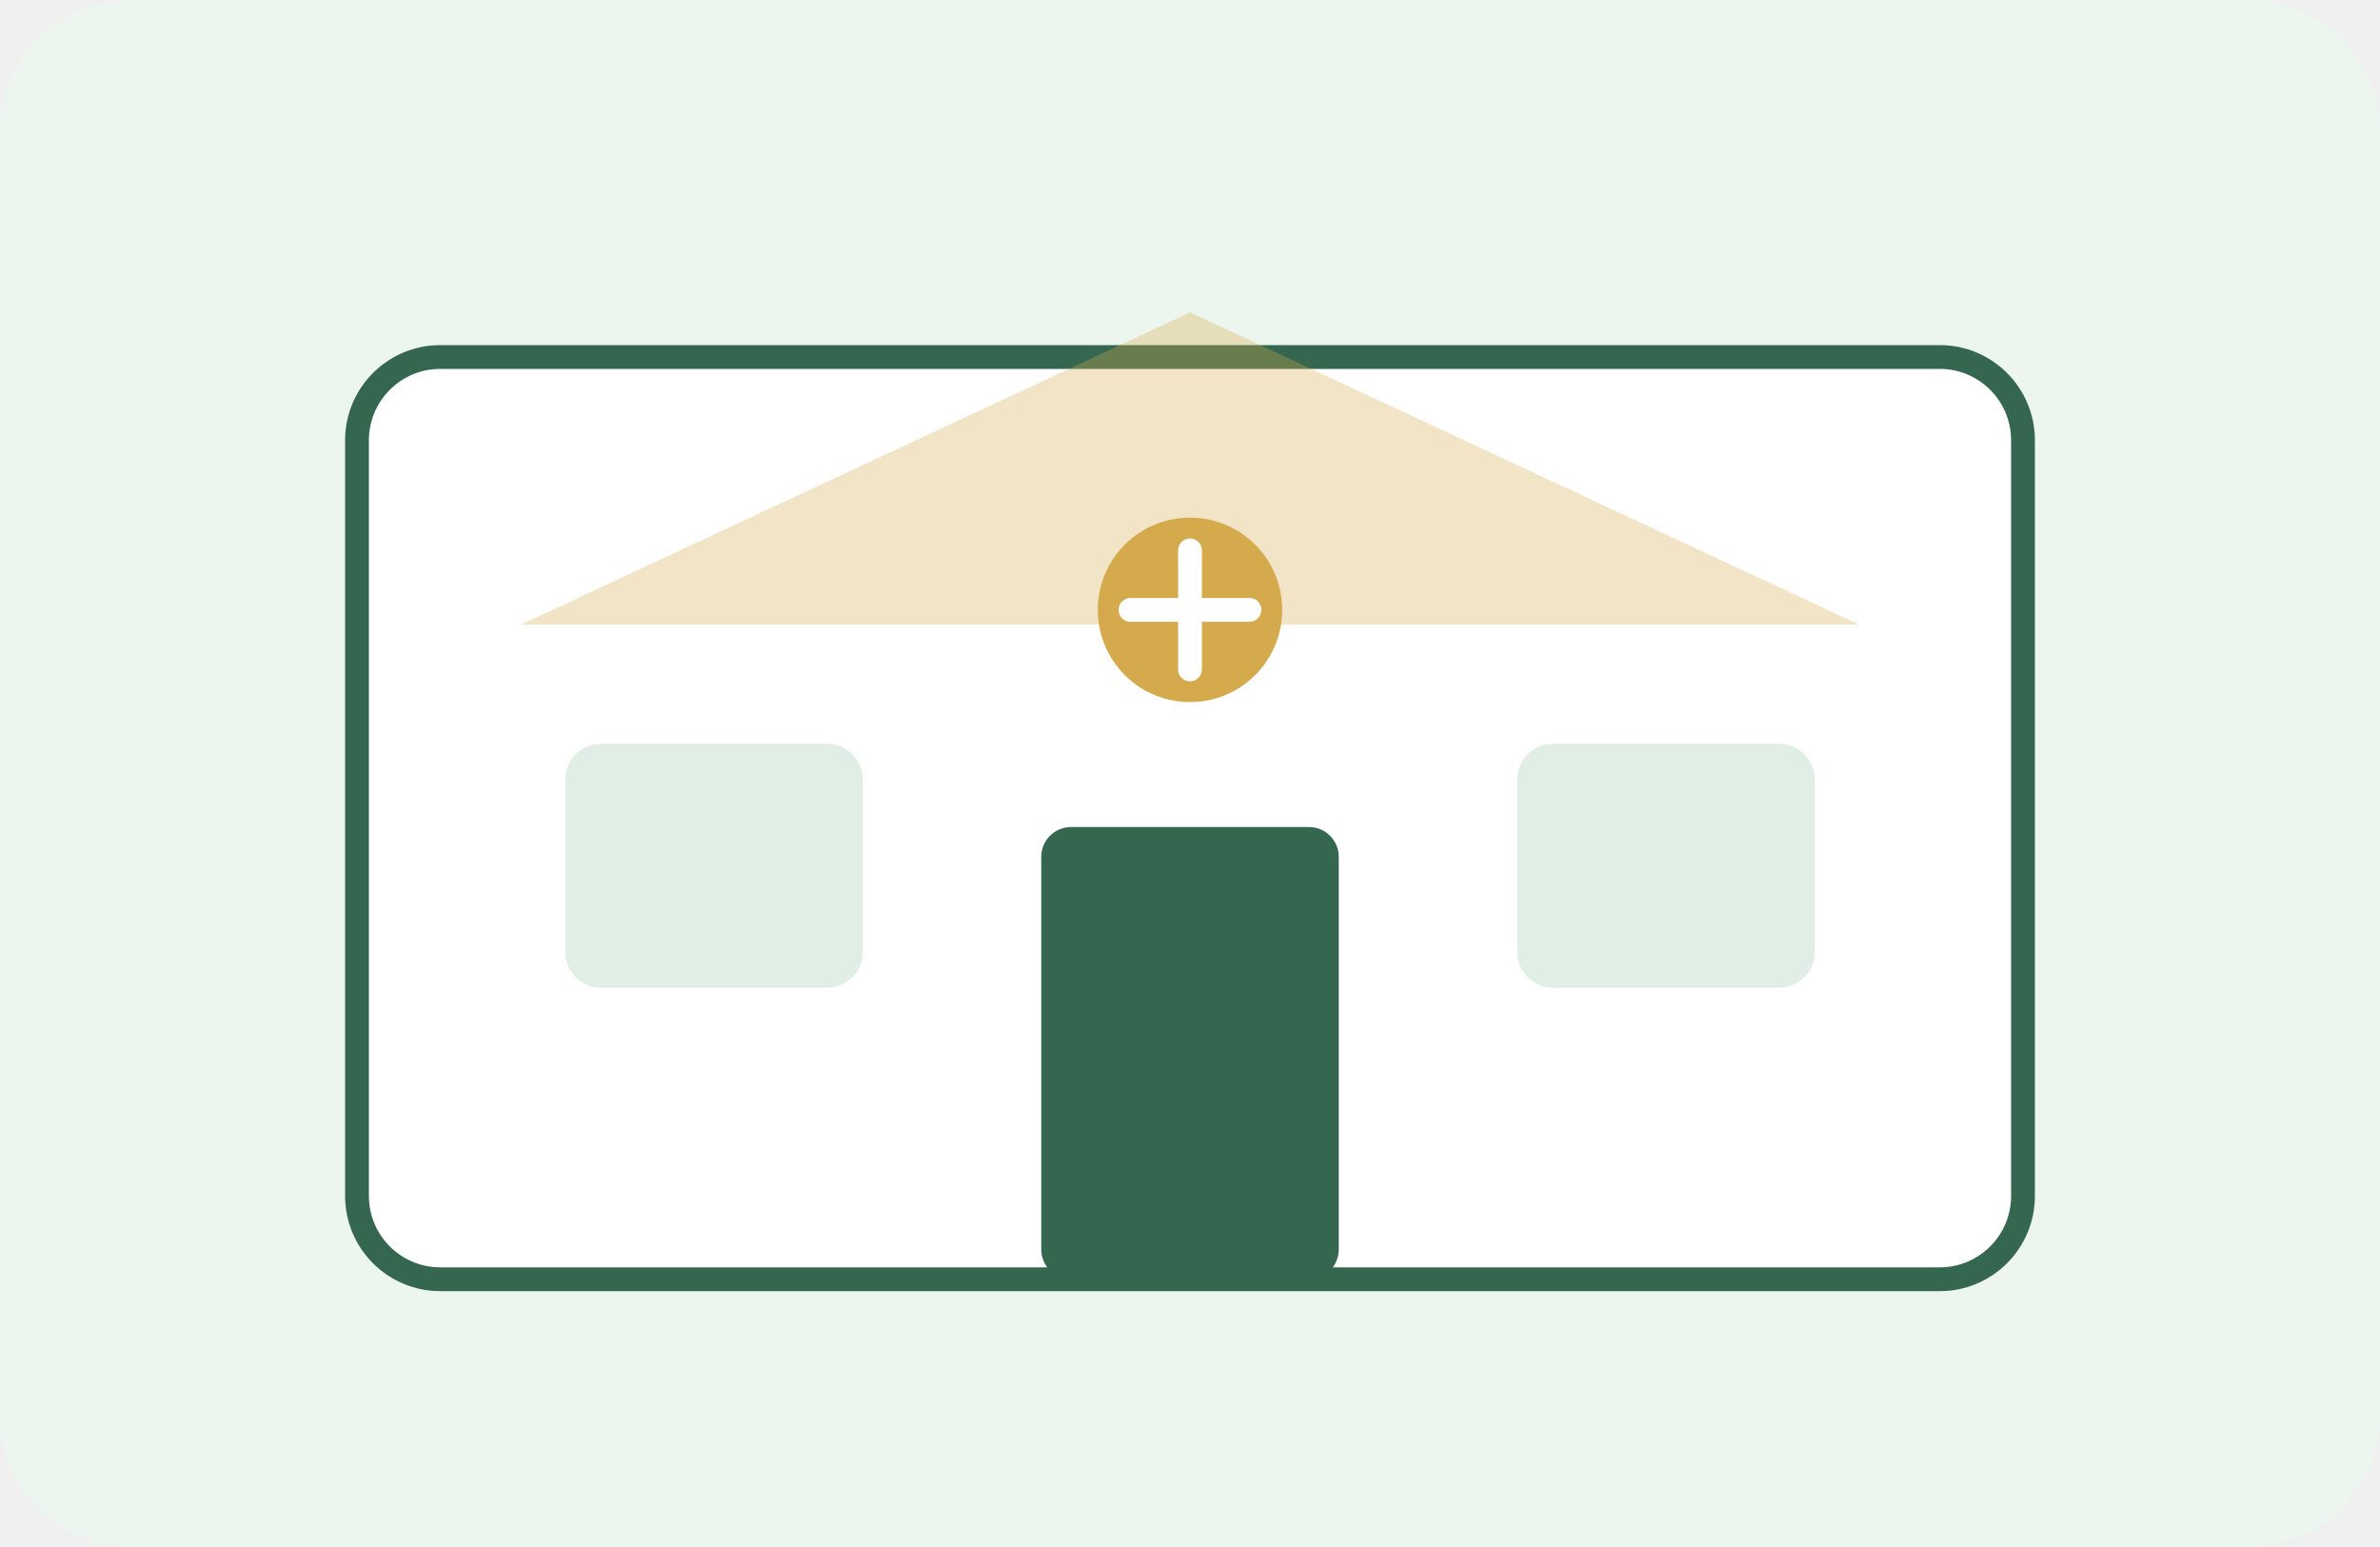
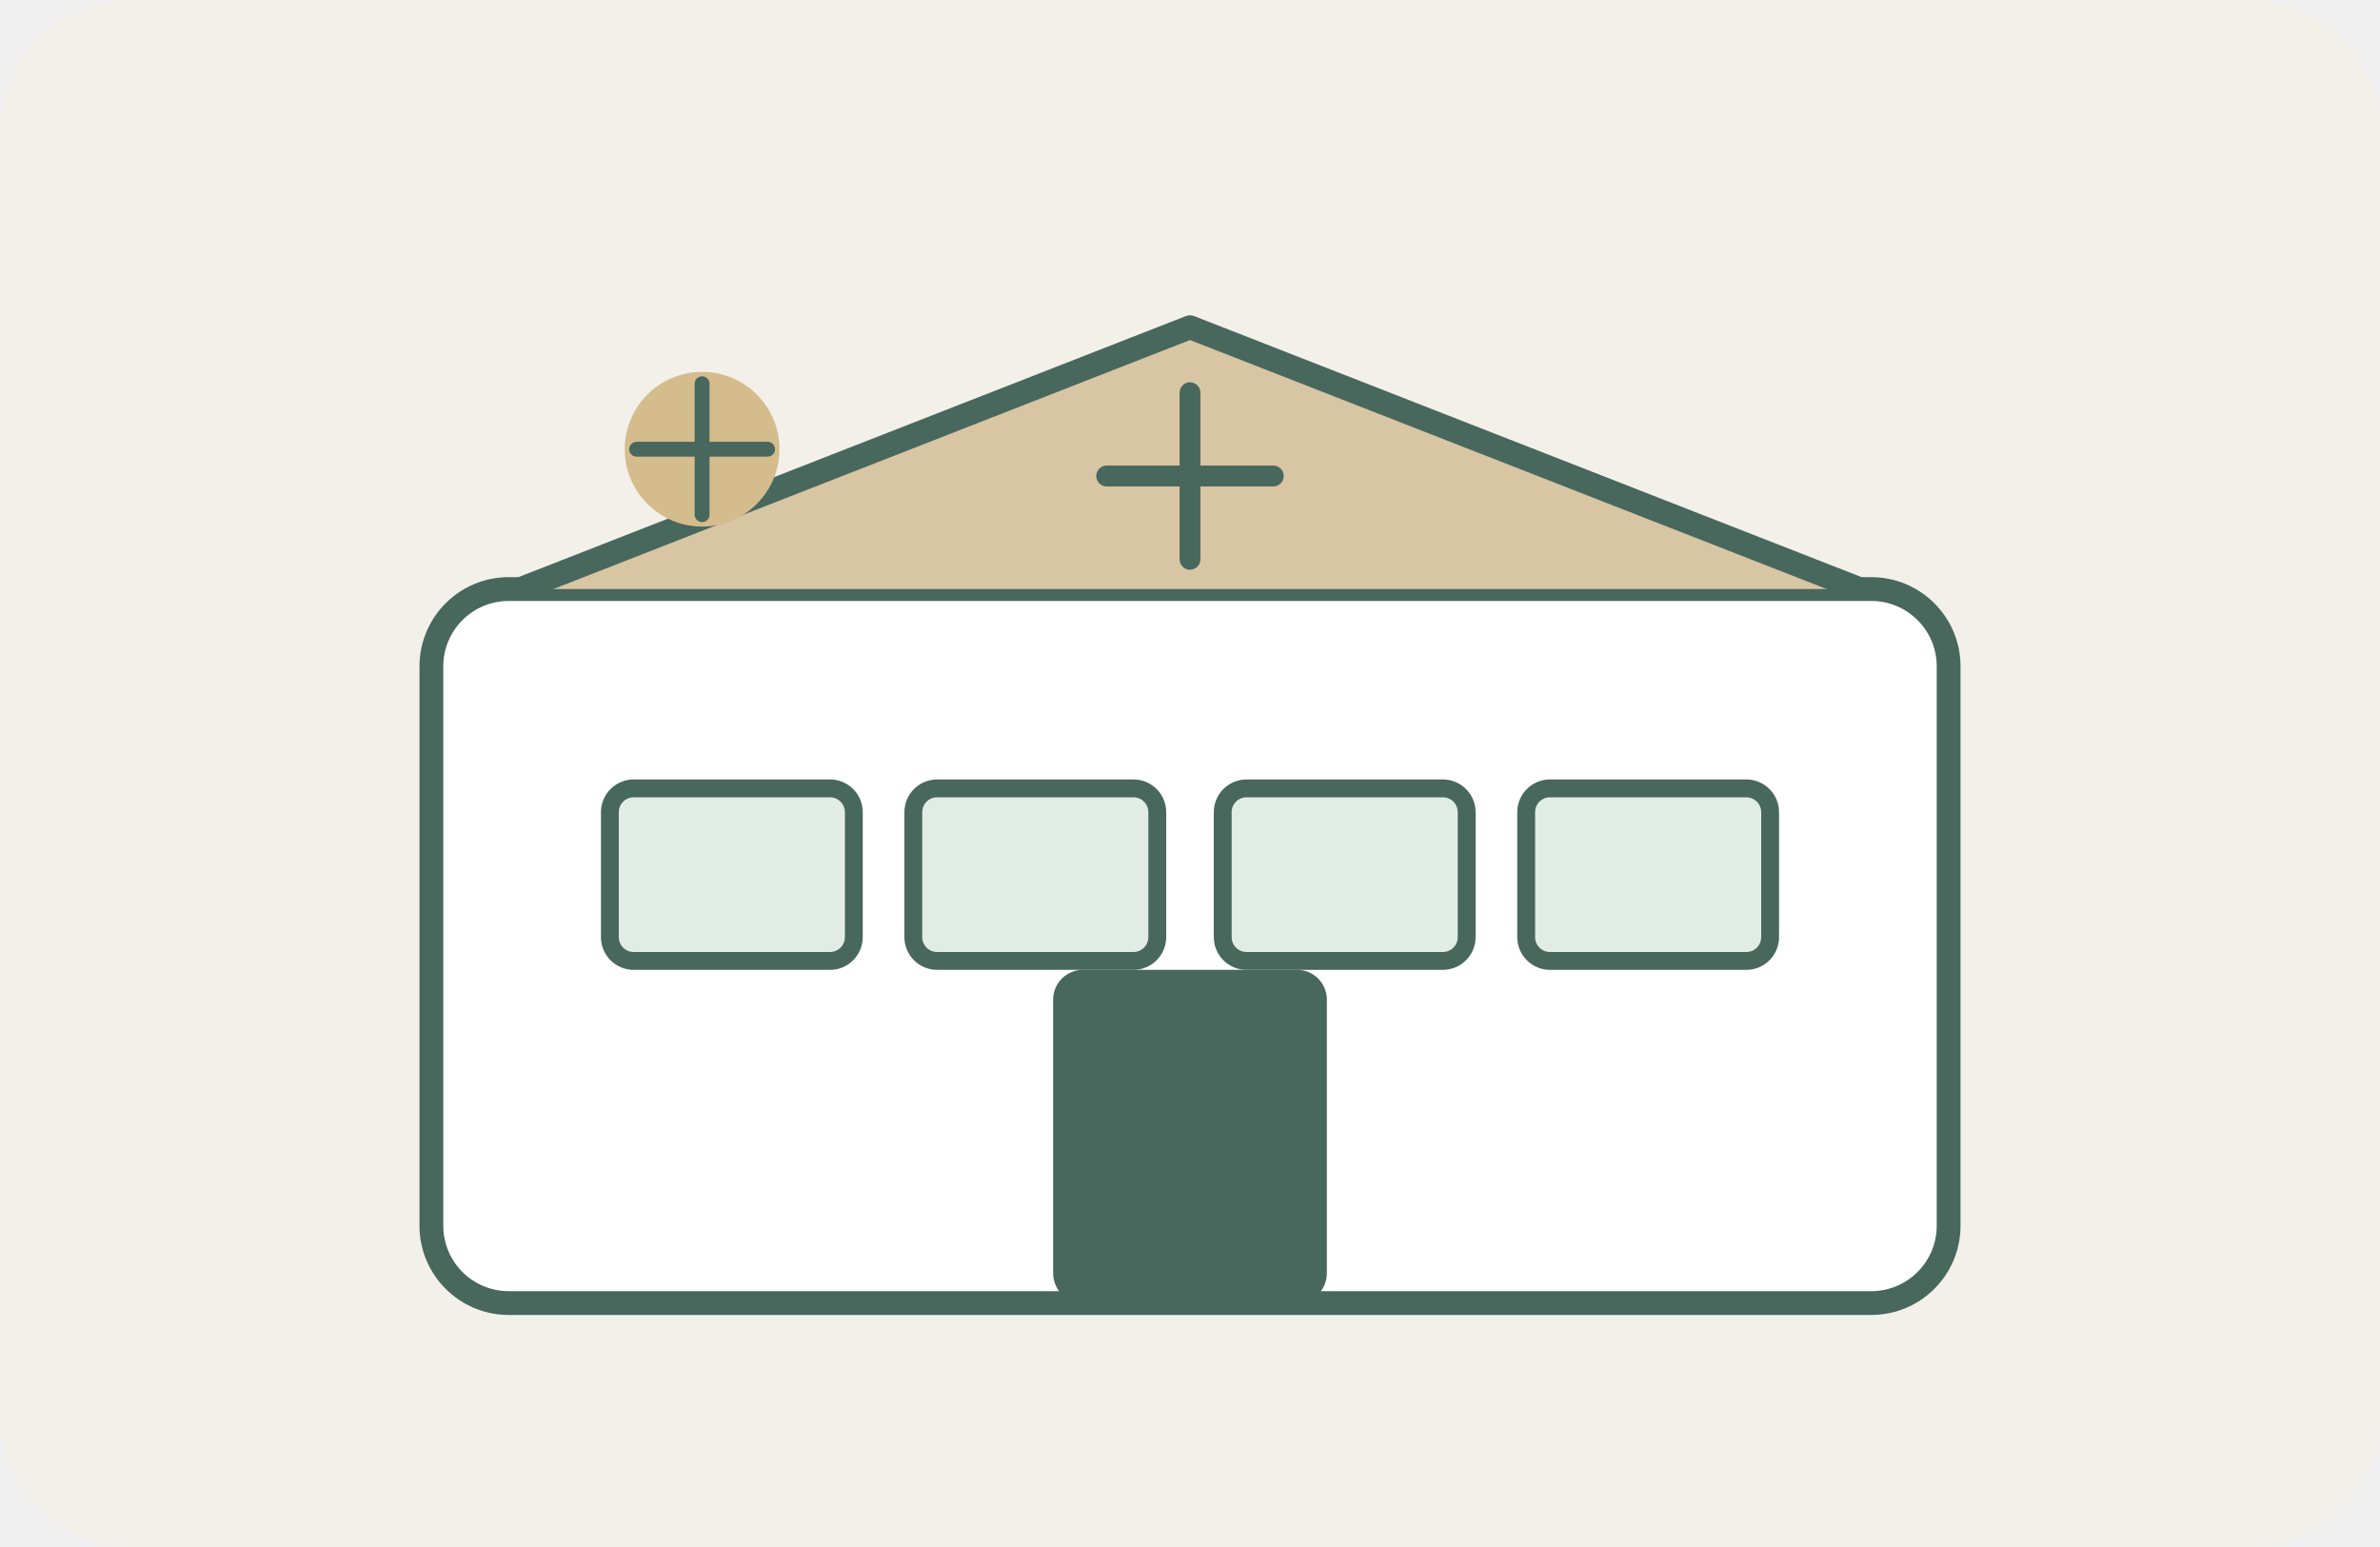
- <svg xmlns="http://www.w3.org/2000/svg" viewBox="0 0 800 520" role="img" aria-labelledby="t d">
-   <rect width="800" height="520" rx="44" fill="#edf5ef" />
-   <rect x="120" y="120" width="560" height="310" rx="28" fill="#fff" stroke="#35664f" stroke-width="8" />
-   <path d="M175 210 400 105l225 105" fill="#d5aa4d" opacity=".32" />
-   <rect x="350" y="278" width="100" height="152" rx="10" fill="#35664f" />
-   <rect x="190" y="250" width="100" height="82" rx="12" fill="#e1eee5" />
-   <rect x="510" y="250" width="100" height="82" rx="12" fill="#e1eee5" />
-   <circle cx="400" cy="205" r="31" fill="#d5aa4d" />
-   <path d="M380 205h40M400 185v40" stroke="#fff" stroke-width="8" stroke-linecap="round" />
+ <svg xmlns="http://www.w3.org/2000/svg" viewBox="0 0 800 520">
+   <rect width="800" height="520" rx="44" fill="#f3f0ea" />
+   <rect x="145" y="198" width="510" height="240" rx="26" fill="#fff" stroke="#48675d" stroke-width="8" />
+   <path d="M175 198 400 110l225 88" fill="#d7c5a4" stroke="#48675d" stroke-width="8" stroke-linejoin="round" />
+   <rect x="354" y="326" width="92" height="112" rx="10" fill="#48675d" />
+   <g fill="#e2ece7" stroke="#48675d" stroke-width="6">
+     <rect x="205" y="265" width="82" height="58" rx="8" />
+     <rect x="307" y="265" width="82" height="58" rx="8" />
+     <rect x="411" y="265" width="82" height="58" rx="8" />
+     <rect x="513" y="265" width="82" height="58" rx="8" />
+   </g>
+   <path d="M400 132v56M372 160h56" stroke="#48675d" stroke-width="7" stroke-linecap="round" />
+   <circle cx="236" cy="151" r="26" fill="#d4bc8c" />
+   <path d="M214 151h44M236 129v44" stroke="#48675d" stroke-width="5" stroke-linecap="round" />
</svg>
